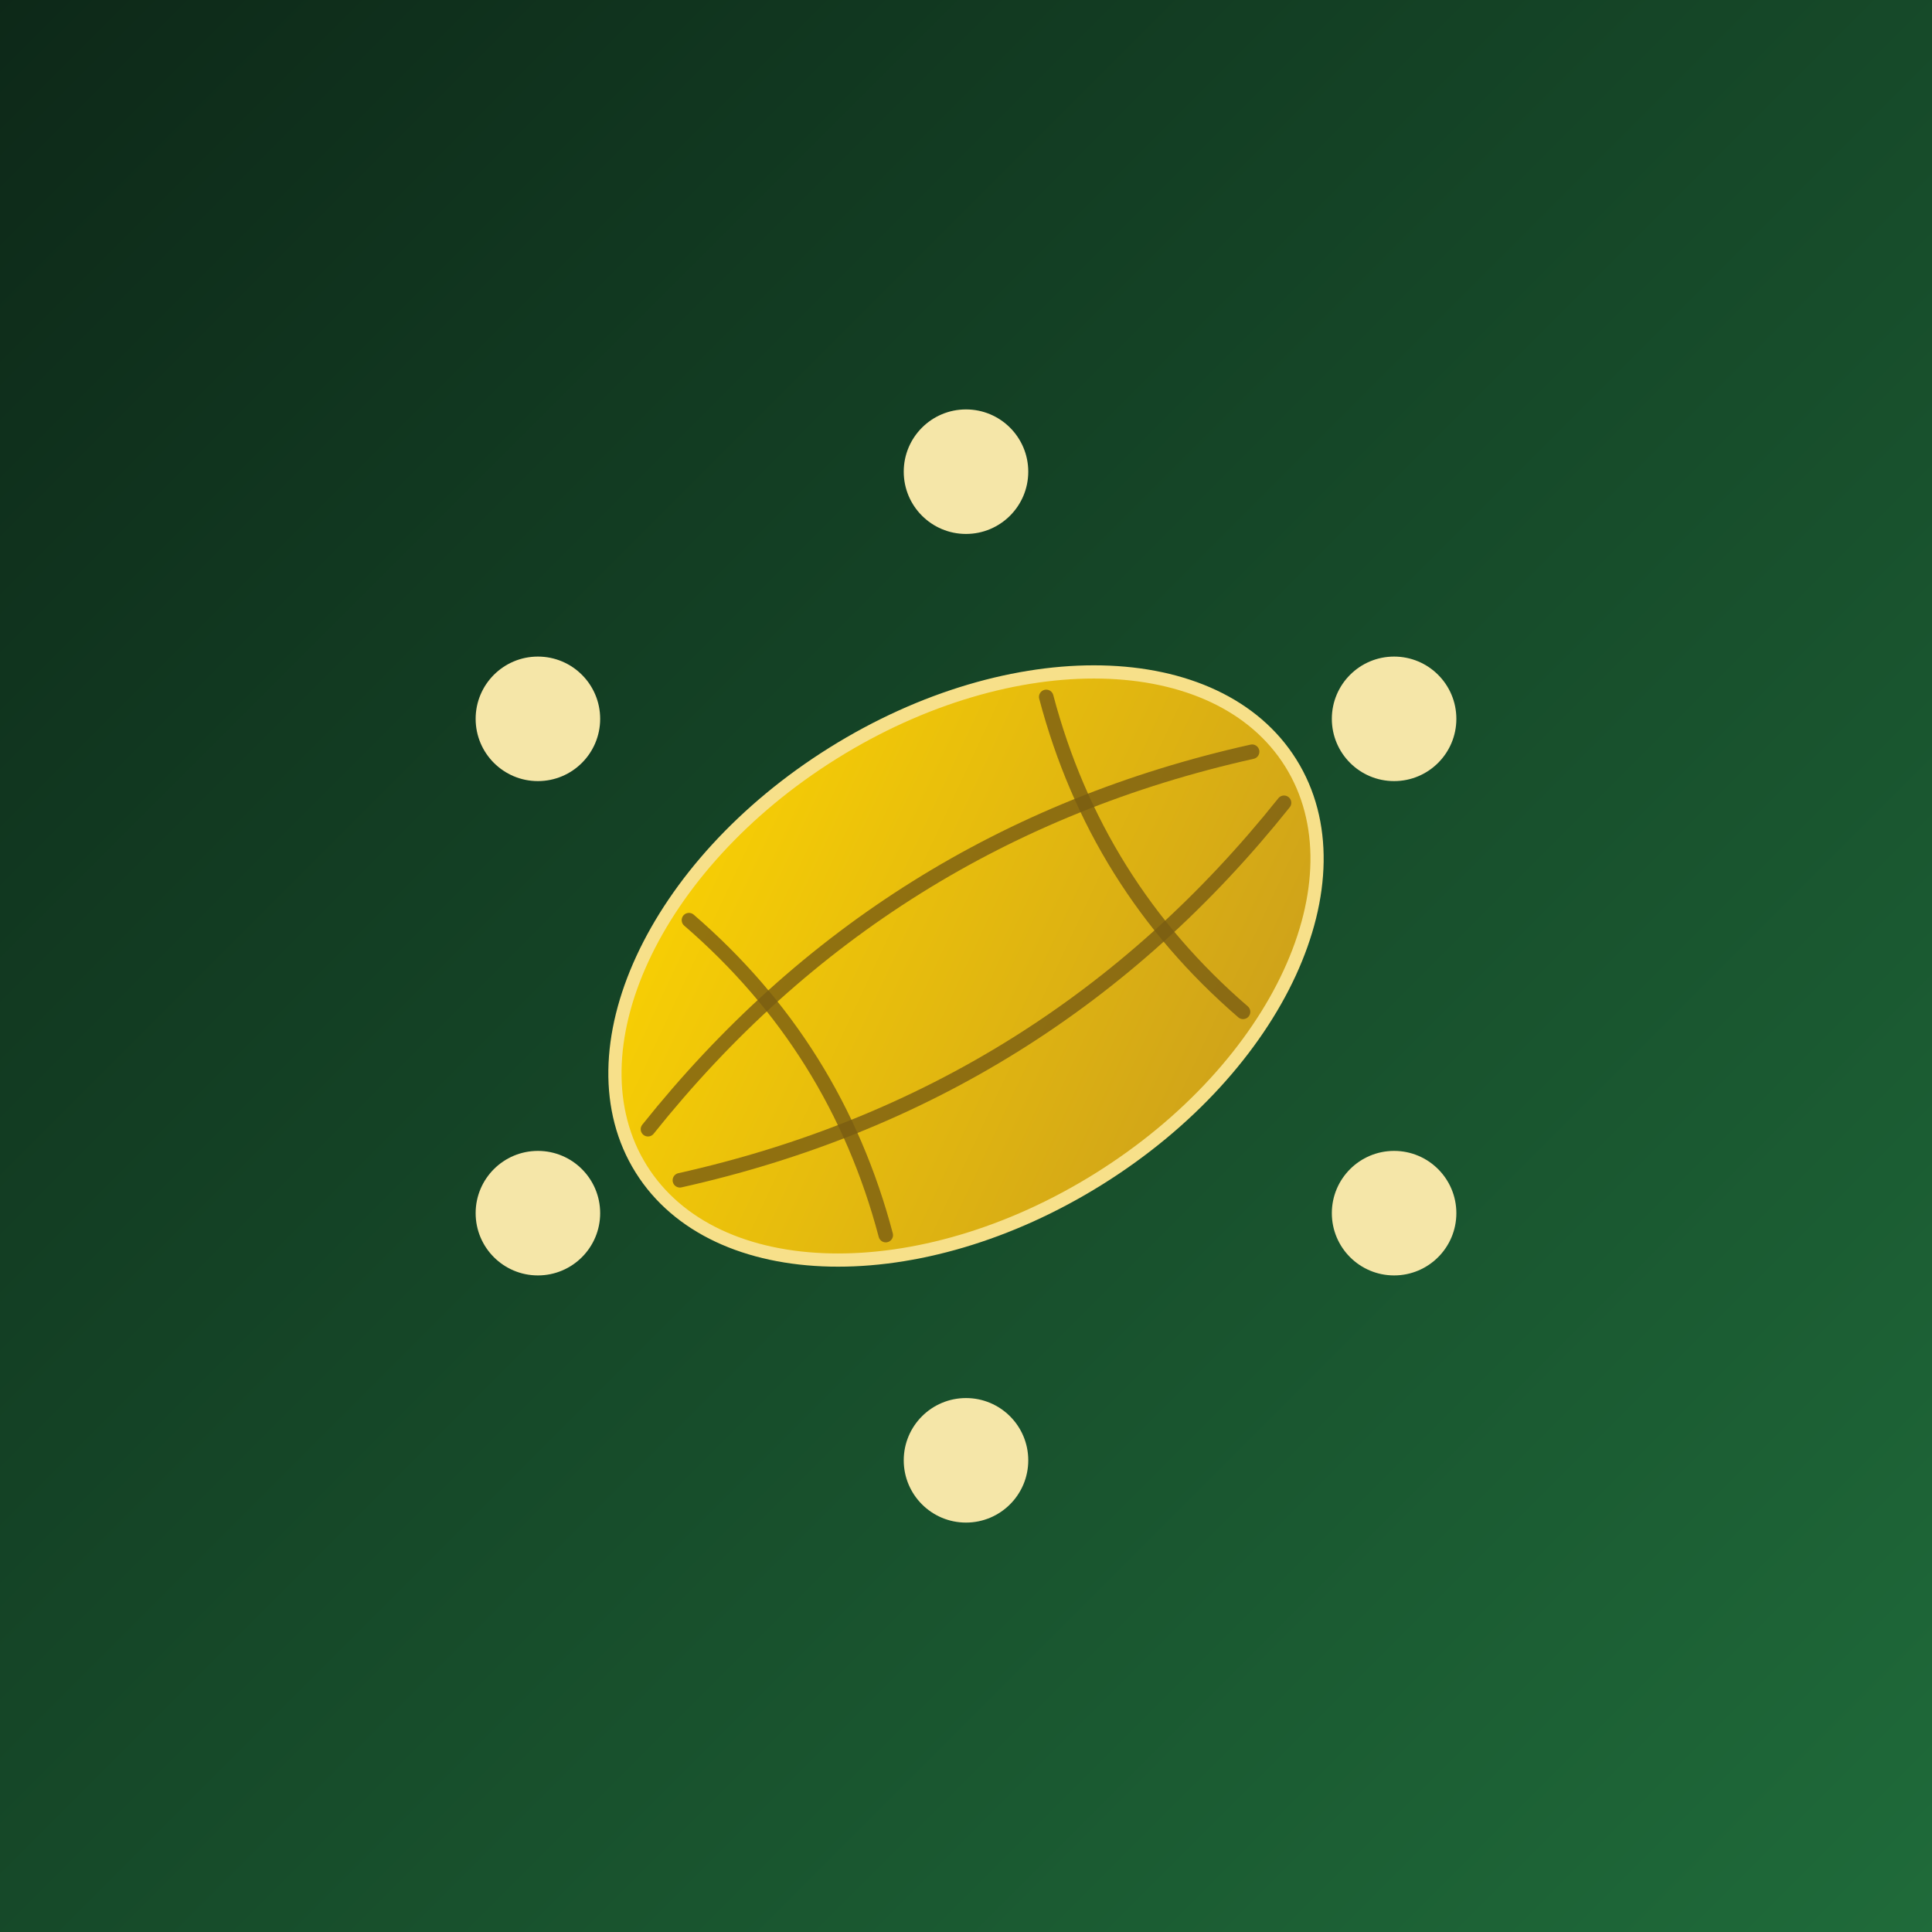
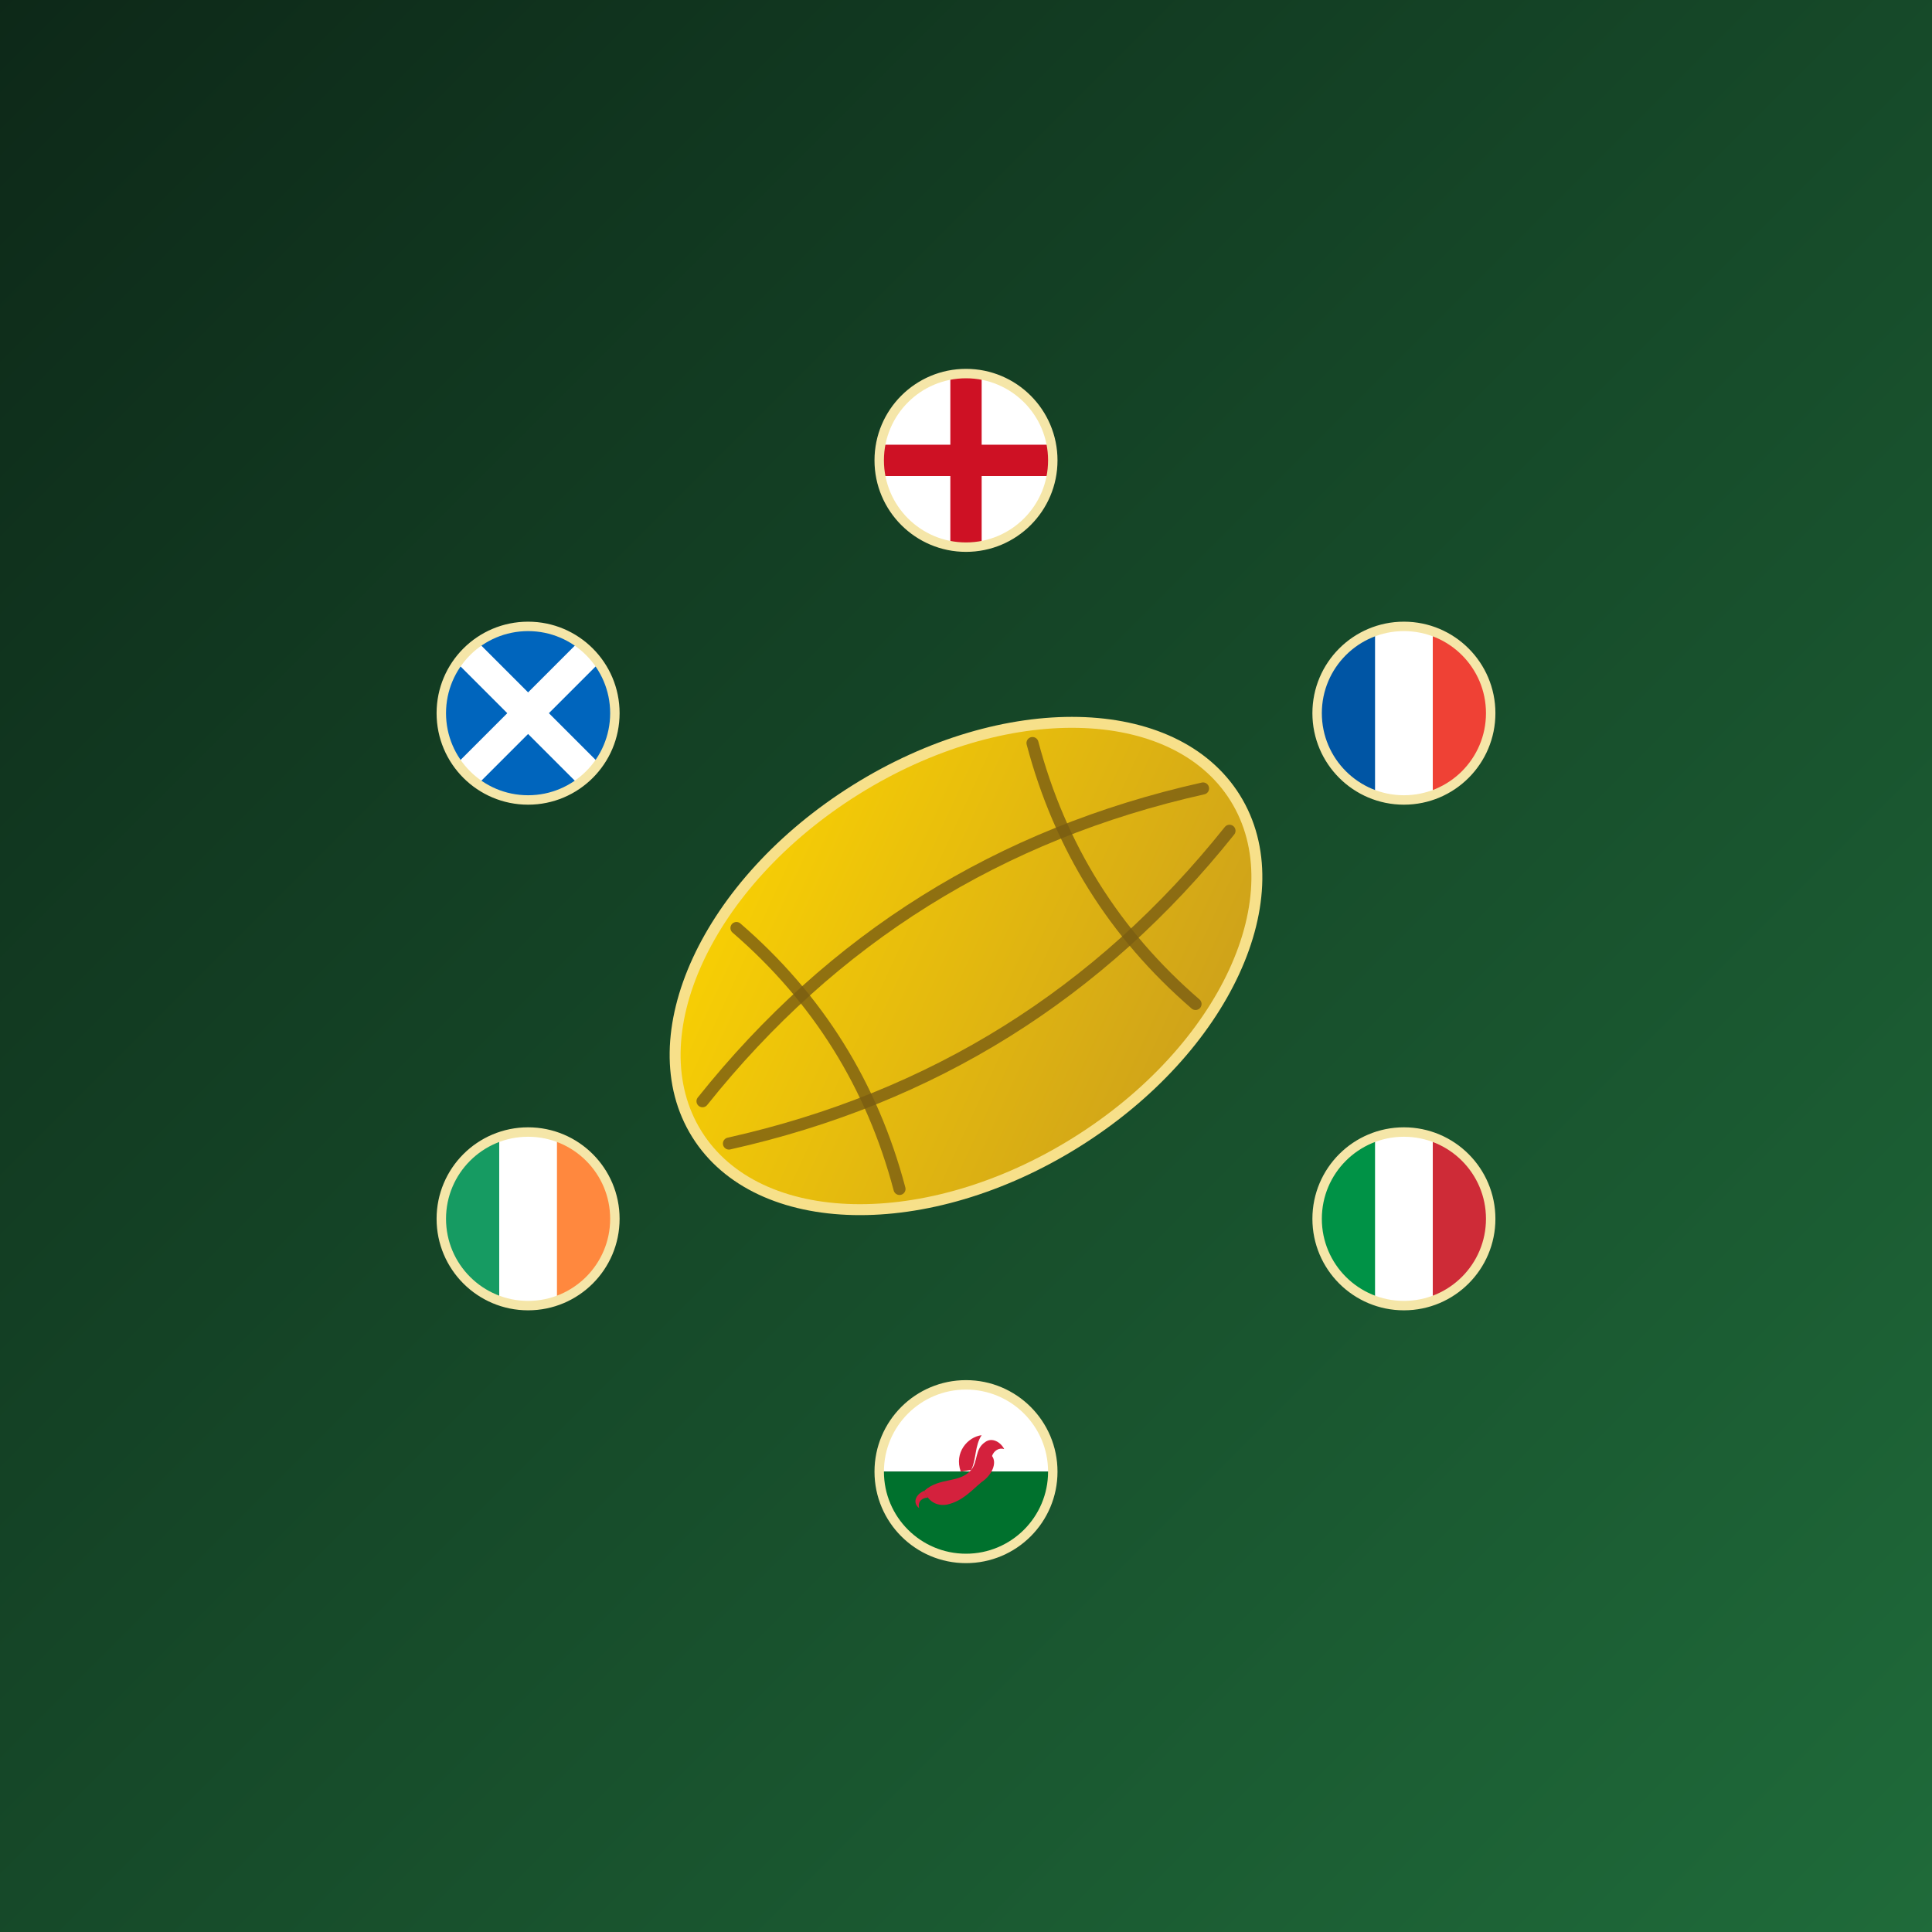
<svg xmlns="http://www.w3.org/2000/svg" viewBox="0 0 1024 1024" width="1024" height="1024">
  <defs>
    <linearGradient id="bg" x1="0" y1="0" x2="1" y2="1">
      <stop offset="0" stop-color="#0d2818" />
      <stop offset="1" stop-color="#1f6b3a" />
    </linearGradient>
    <linearGradient id="gold" x1="0" y1="0" x2="1" y2="1">
      <stop offset="0" stop-color="#ffd700" />
      <stop offset="1" stop-color="#c79a1e" />
    </linearGradient>
  </defs>
  <rect width="1024" height="1024" fill="url(#bg)" />
-   <circle cx="512.0" cy="250.0" r="33" fill="#f5e6a8" />
-   <circle cx="738.9" cy="381.0" r="33" fill="#f5e6a8" />
-   <circle cx="738.9" cy="643.0" r="33" fill="#f5e6a8" />
-   <circle cx="512.0" cy="774.0" r="33" fill="#f5e6a8" />
-   <circle cx="285.1" cy="643.0" r="33" fill="#f5e6a8" />
-   <circle cx="285.1" cy="381.0" r="33" fill="#f5e6a8" />
-   <g transform="translate(512 512) scale(0.7) translate(-512 -512)">
+   <g transform="translate(512.0 244.0)">
+     <clipPath id="m0">
+       <circle r="46" />
+     </clipPath>
+     <g clip-path="url(#m0)">
+       <rect x="-46" y="-46" width="92" height="92" fill="#ffffff" />
+       <rect x="-46" y="-8.3" width="92" height="16.6" fill="#ce1124" />
+       <rect x="-8.3" y="-46" width="16.6" height="92" fill="#ce1124" />
+     </g>
+     <circle r="46" fill="none" stroke="#f5e6a8" stroke-width="5.0" />
+   </g>
+   <g transform="translate(744.1 378.0)">
+     <clipPath id="m1">
+       <circle r="46" />
+     </clipPath>
+     <g clip-path="url(#m1)">
+       <rect x="-46.0" y="-46" width="31.3" height="92" fill="#0055a4" />
+       <rect x="-15.3" y="-46" width="31.3" height="92" fill="#ffffff" />
+       <rect x="15.3" y="-46" width="31.3" height="92" fill="#ef4135" />
+     </g>
+     <circle r="46" fill="none" stroke="#f5e6a8" stroke-width="5.0" />
+   </g>
+   <g transform="translate(744.1 646.0)">
+     <clipPath id="m2">
+       <circle r="46" />
+     </clipPath>
+     <g clip-path="url(#m2)">
+       <rect x="-46.0" y="-46" width="31.3" height="92" fill="#009246" />
+       <rect x="-15.3" y="-46" width="31.3" height="92" fill="#ffffff" />
+       <rect x="15.3" y="-46" width="31.3" height="92" fill="#ce2b37" />
+     </g>
+     <circle r="46" fill="none" stroke="#f5e6a8" stroke-width="5.0" />
+   </g>
+   <g transform="translate(512.0 780.0)">
+     <clipPath id="m3">
+       <circle r="46" />
+     </clipPath>
+     <g clip-path="url(#m3)">
+       <rect x="-46" y="-46" width="92" height="46" fill="#ffffff" />
+       <rect x="-46" y="0" width="92" height="46" fill="#00712d" />
+       <g transform="scale(0.46)" fill="#d4213d">
+         <path d="M -48 22 C -30 6 -8 14 6 -2 C 14 -12 10 -26 22 -34 C 30 -40 40 -34 44 -26 C 38 -28 32 -24 30 -18 C 36 -10 30 4 18 12 C 6 22 -4 34 -22 38 C -34 40 -44 34 -48 22 Z" />
+         <path d="M -6 0 C -14 -22 2 -40 18 -42 C 10 -30 12 -14 6 -2 Z" />
+         <path d="M -48 22 C -58 26 -62 36 -54 42 C -56 34 -50 30 -44 30 Z" />
+       </g>
+     </g>
+     <circle r="46" fill="none" stroke="#f5e6a8" stroke-width="5.0" />
+   </g>
+   <g transform="translate(279.9 646.0)">
+     <clipPath id="m4">
+       <circle r="46" />
+     </clipPath>
+     <g clip-path="url(#m4)">
+       <rect x="-46.0" y="-46" width="31.3" height="92" fill="#169b62" />
+       <rect x="-15.3" y="-46" width="31.3" height="92" fill="#ffffff" />
+       <rect x="15.3" y="-46" width="31.3" height="92" fill="#ff883e" />
+     </g>
+     <circle r="46" fill="none" stroke="#f5e6a8" stroke-width="5.0" />
+   </g>
+   <g transform="translate(279.9 378.0)">
+     <clipPath id="m5">
+       <circle r="46" />
+     </clipPath>
+     <g clip-path="url(#m5)">
+       <rect x="-46" y="-46" width="92" height="92" fill="#0065bd" />
+       <line x1="-46" y1="-46" x2="46" y2="46" stroke="#ffffff" stroke-width="15.6" />
+       <line x1="46" y1="-46" x2="-46" y2="46" stroke="#ffffff" stroke-width="15.6" />
+     </g>
+     <circle r="46" fill="none" stroke="#f5e6a8" stroke-width="5.0" />
+   </g>
+   <g transform="translate(512 512) scale(0.58) translate(-512 -512)">
    <g transform="translate(512 512) rotate(-32)">
      <ellipse rx="290.0" ry="190.0" fill="url(#gold)" stroke="#f7e08a" stroke-width="10.0" />
      <path d="M -269.7 -22.8 Q 0 -117.8 269.7 -22.8" fill="none" stroke="#7a5d12" stroke-opacity="0.8" stroke-width="11.0" stroke-linecap="round" />
      <path d="M -269.7 22.8 Q 0 117.8 269.7 22.8" fill="none" stroke="#7a5d12" stroke-opacity="0.8" stroke-width="11.0" stroke-linecap="round" />
      <path d="M -159.5 -140.6 Q -116.0 0 -159.5 140.6" fill="none" stroke="#7a5d12" stroke-opacity="0.8" stroke-width="11.0" stroke-linecap="round" />
      <path d="M 159.5 -140.6 Q 116.0 0 159.5 140.6" fill="none" stroke="#7a5d12" stroke-opacity="0.8" stroke-width="11.0" stroke-linecap="round" />
    </g>
  </g>
</svg>
